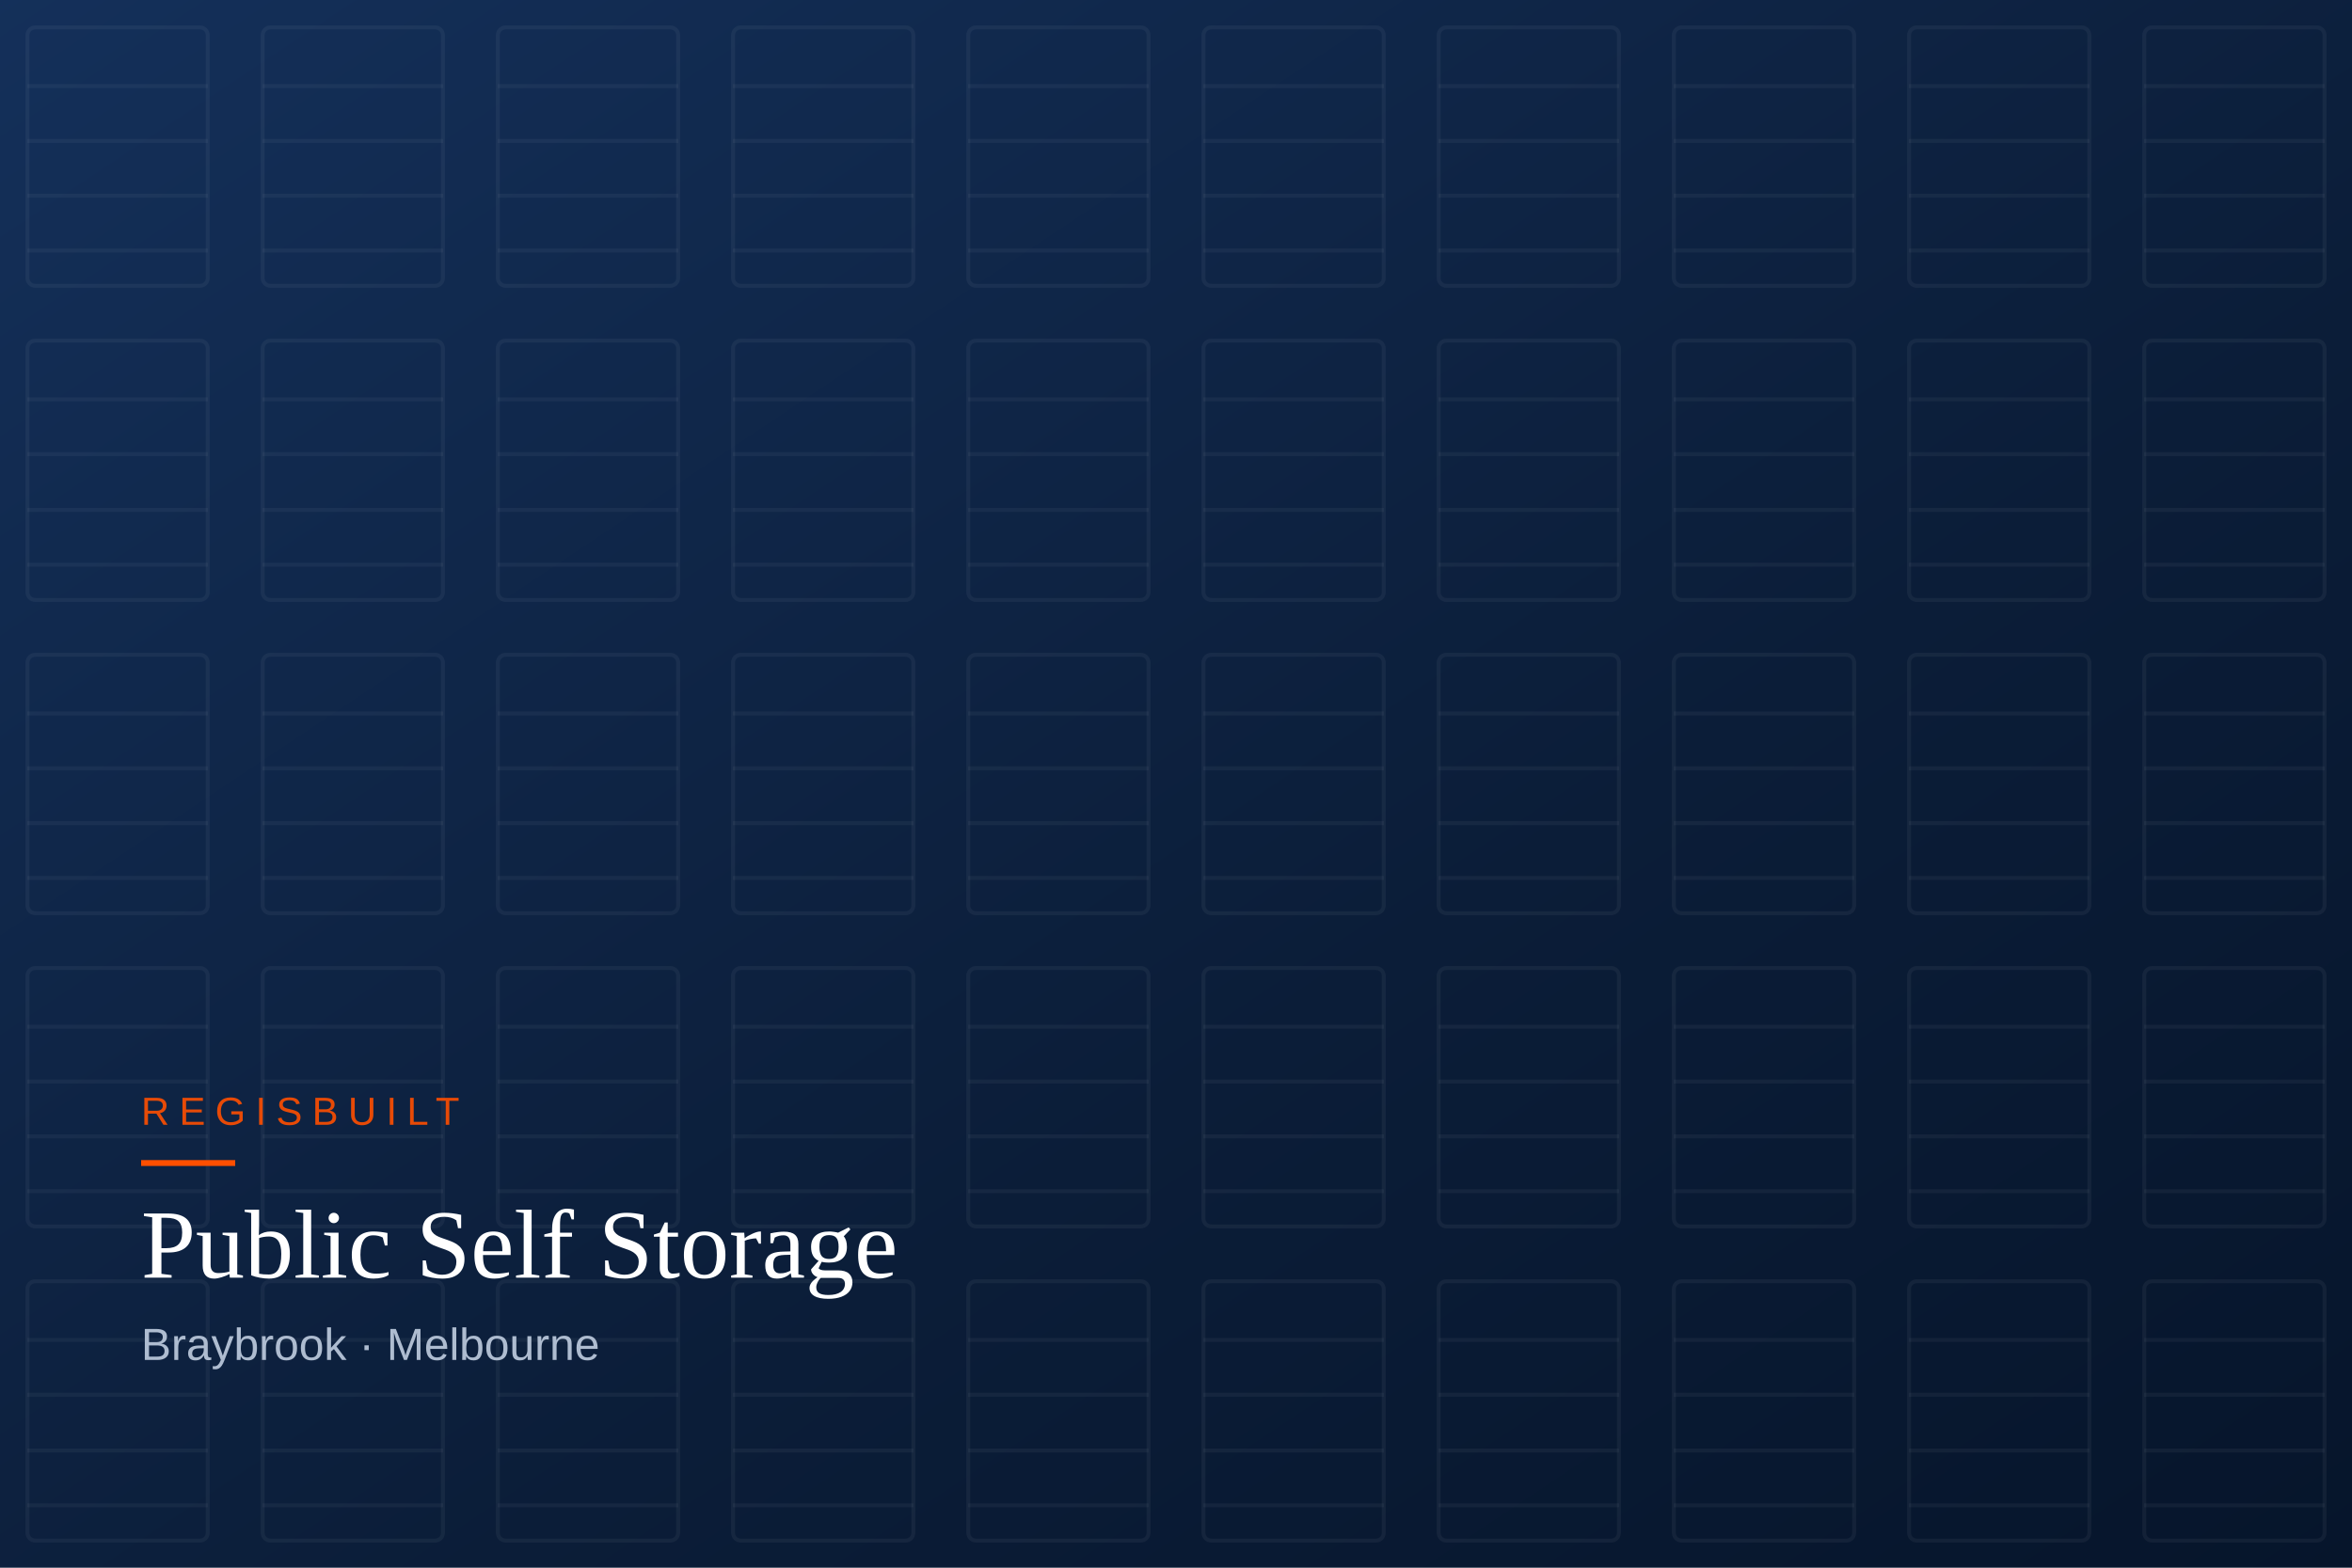
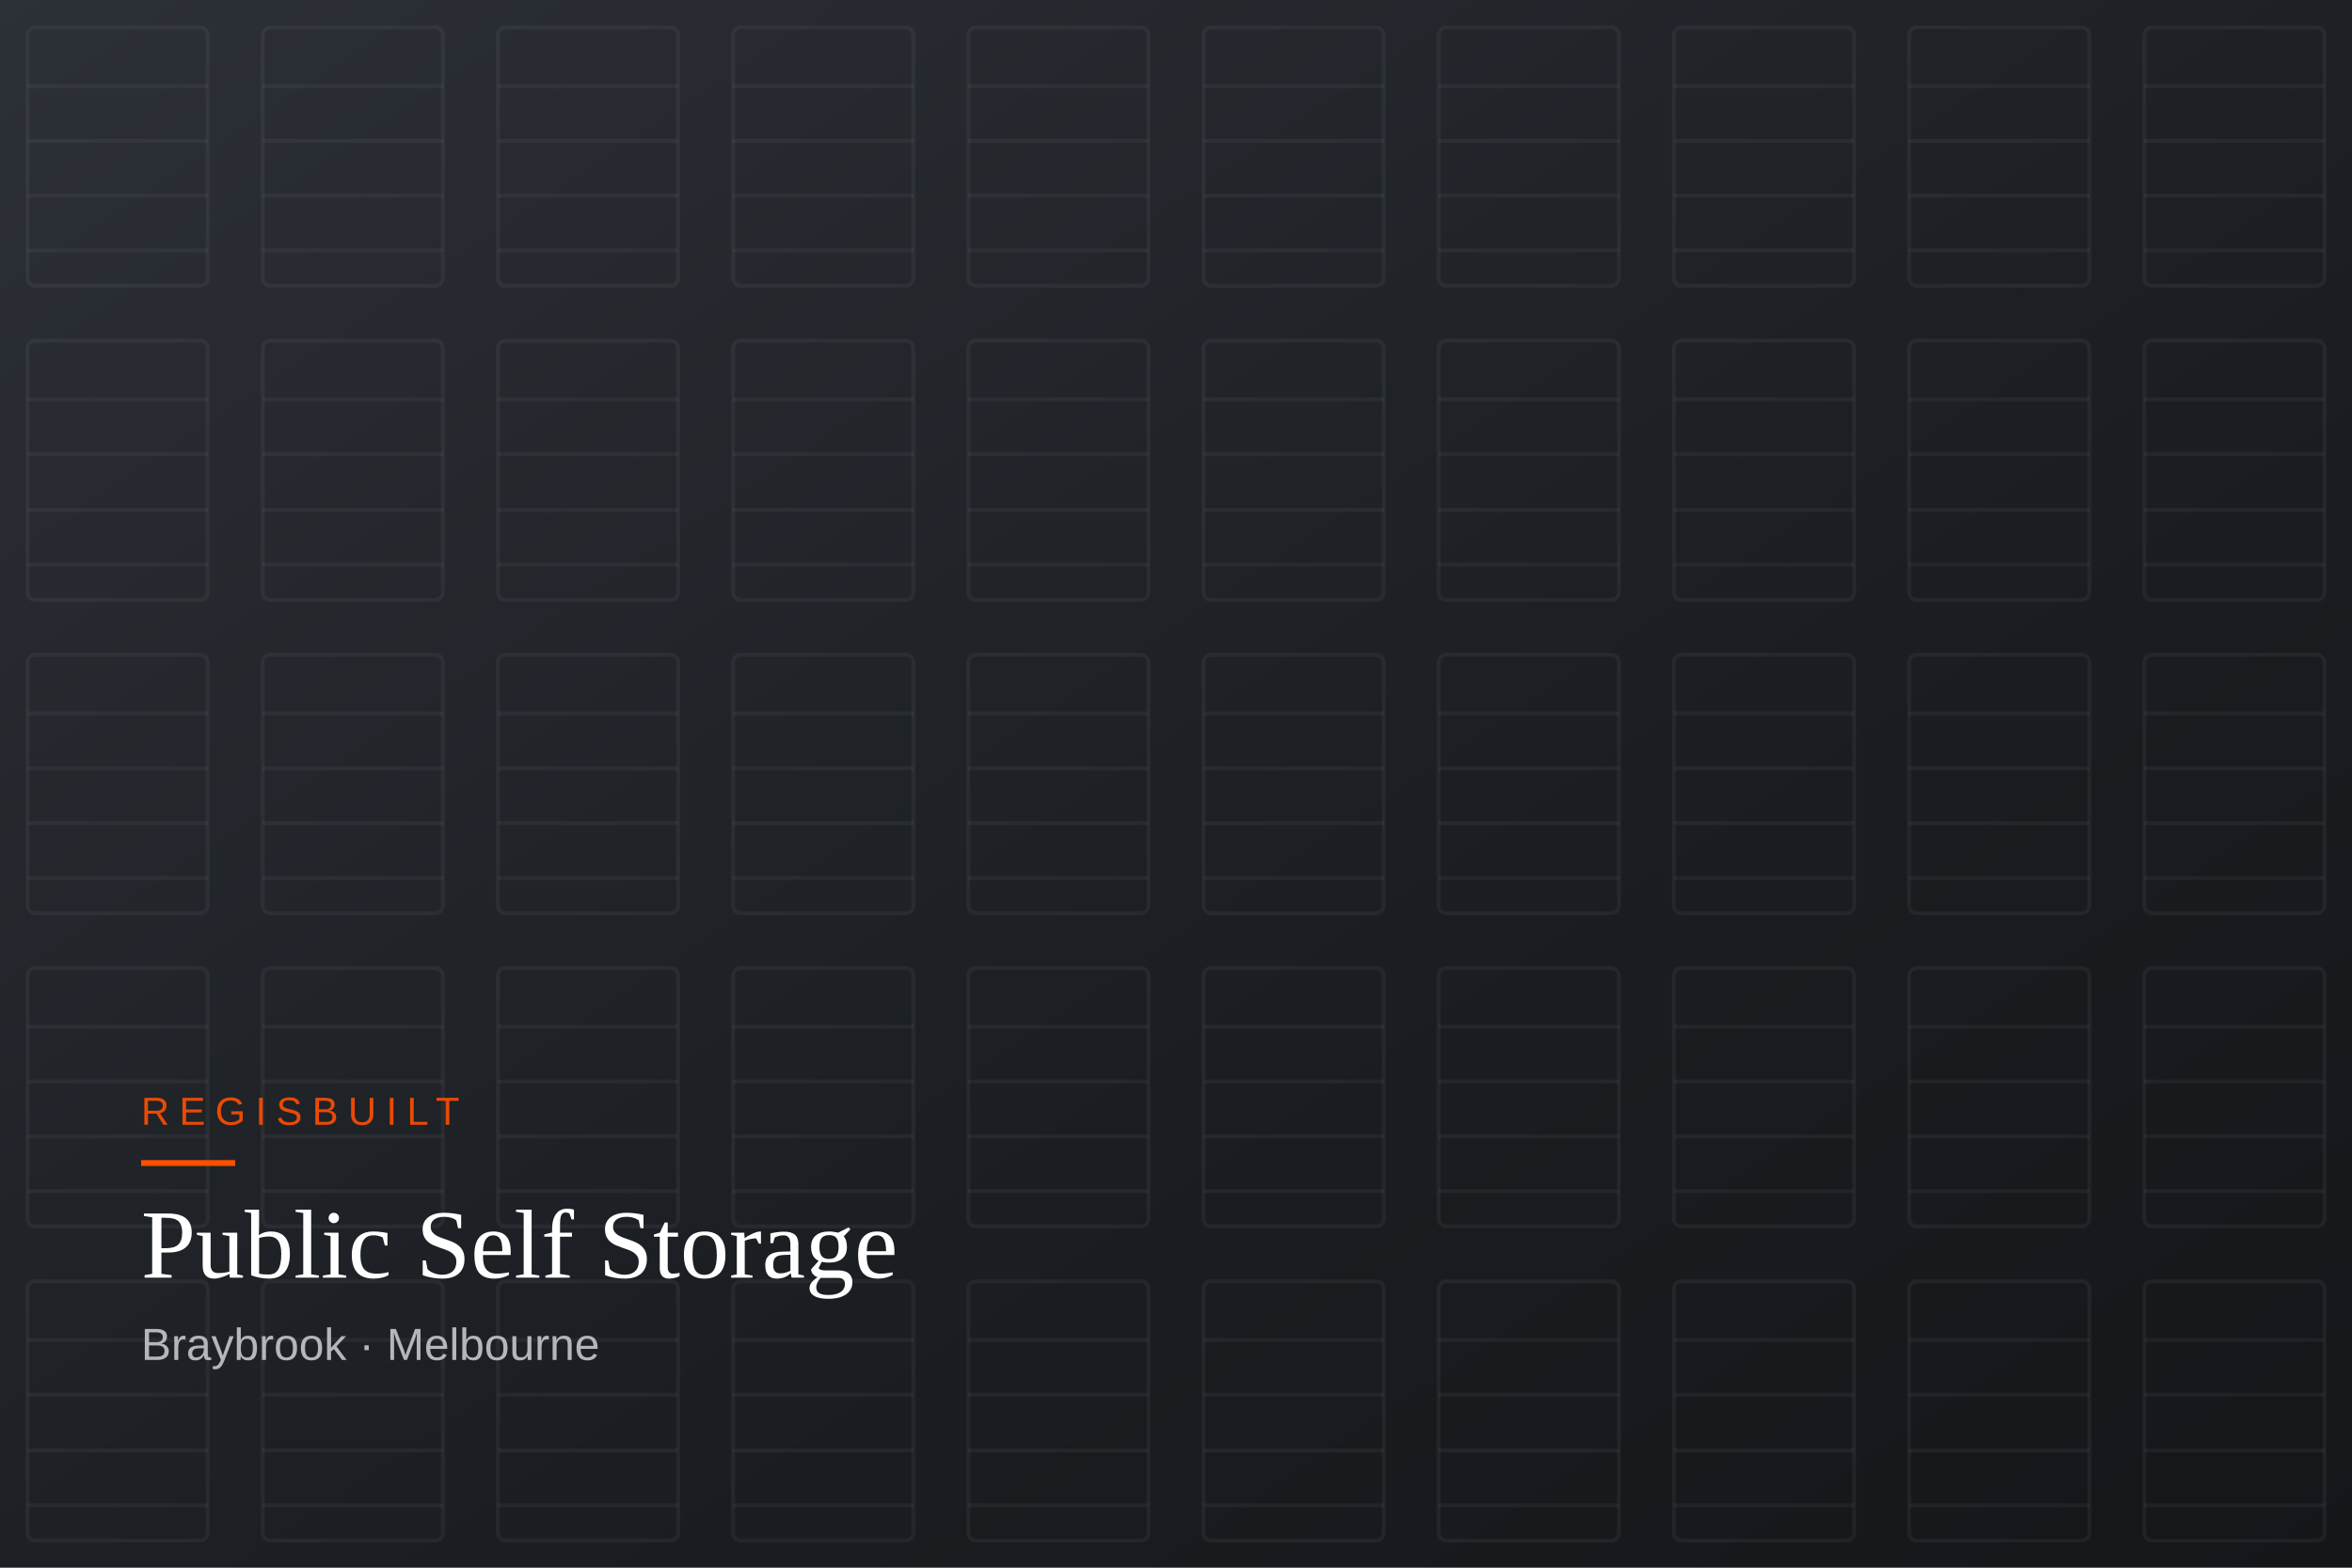
<svg xmlns="http://www.w3.org/2000/svg" viewBox="0 0 1200 800" preserveAspectRatio="xMidYMid slice">
  <defs>
    <linearGradient id="g" x1="0" y1="0" x2="1" y2="1">
-       <stop offset="0" stop-color="#14305a" />
-       <stop offset="0.6" stop-color="#0b1d38" />
-       <stop offset="1" stop-color="#06152b" />
+       <stop offset="0" stop-color="#2C3037" />
+       <stop offset="0.6" stop-color="#1A1D21" />
+       <stop offset="1" stop-color="#14161A" />
    </linearGradient>
    <pattern id="doors" width="120" height="160" patternUnits="userSpaceOnUse">
      <rect x="14" y="14" width="92" height="132" rx="4" fill="none" stroke="#ffffff" stroke-opacity="0.05" stroke-width="2" />
      <g stroke="#ffffff" stroke-opacity="0.045" stroke-width="2">
        <line x1="14" y1="44" x2="106" y2="44" />
        <line x1="14" y1="72" x2="106" y2="72" />
        <line x1="14" y1="100" x2="106" y2="100" />
        <line x1="14" y1="128" x2="106" y2="128" />
      </g>
    </pattern>
  </defs>
  <rect width="1200" height="800" fill="url(#g)" />
  <rect width="1200" height="800" fill="url(#doors)" />
  <g transform="translate(72,556)">
    <rect x="0" y="36" width="48" height="3" fill="#FF4F00" />
    <text x="0" y="18" fill="#FF4F00" font-family="Arial,sans-serif" font-size="20" letter-spacing="5" opacity="0.9">REGISBUILT</text>
    <text x="0" y="96" fill="#ffffff" font-family="Georgia,'Times New Roman',serif" font-size="50">Public Self Storage</text>
-     <text x="0" y="138" fill="#AEBCD0" font-family="Arial,sans-serif" font-size="23">Braybrook · Melbourne</text>
+     <text x="0" y="138" fill="#B4B6BA" font-family="Arial,sans-serif" font-size="23">Braybrook · Melbourne</text>
  </g>
</svg>
